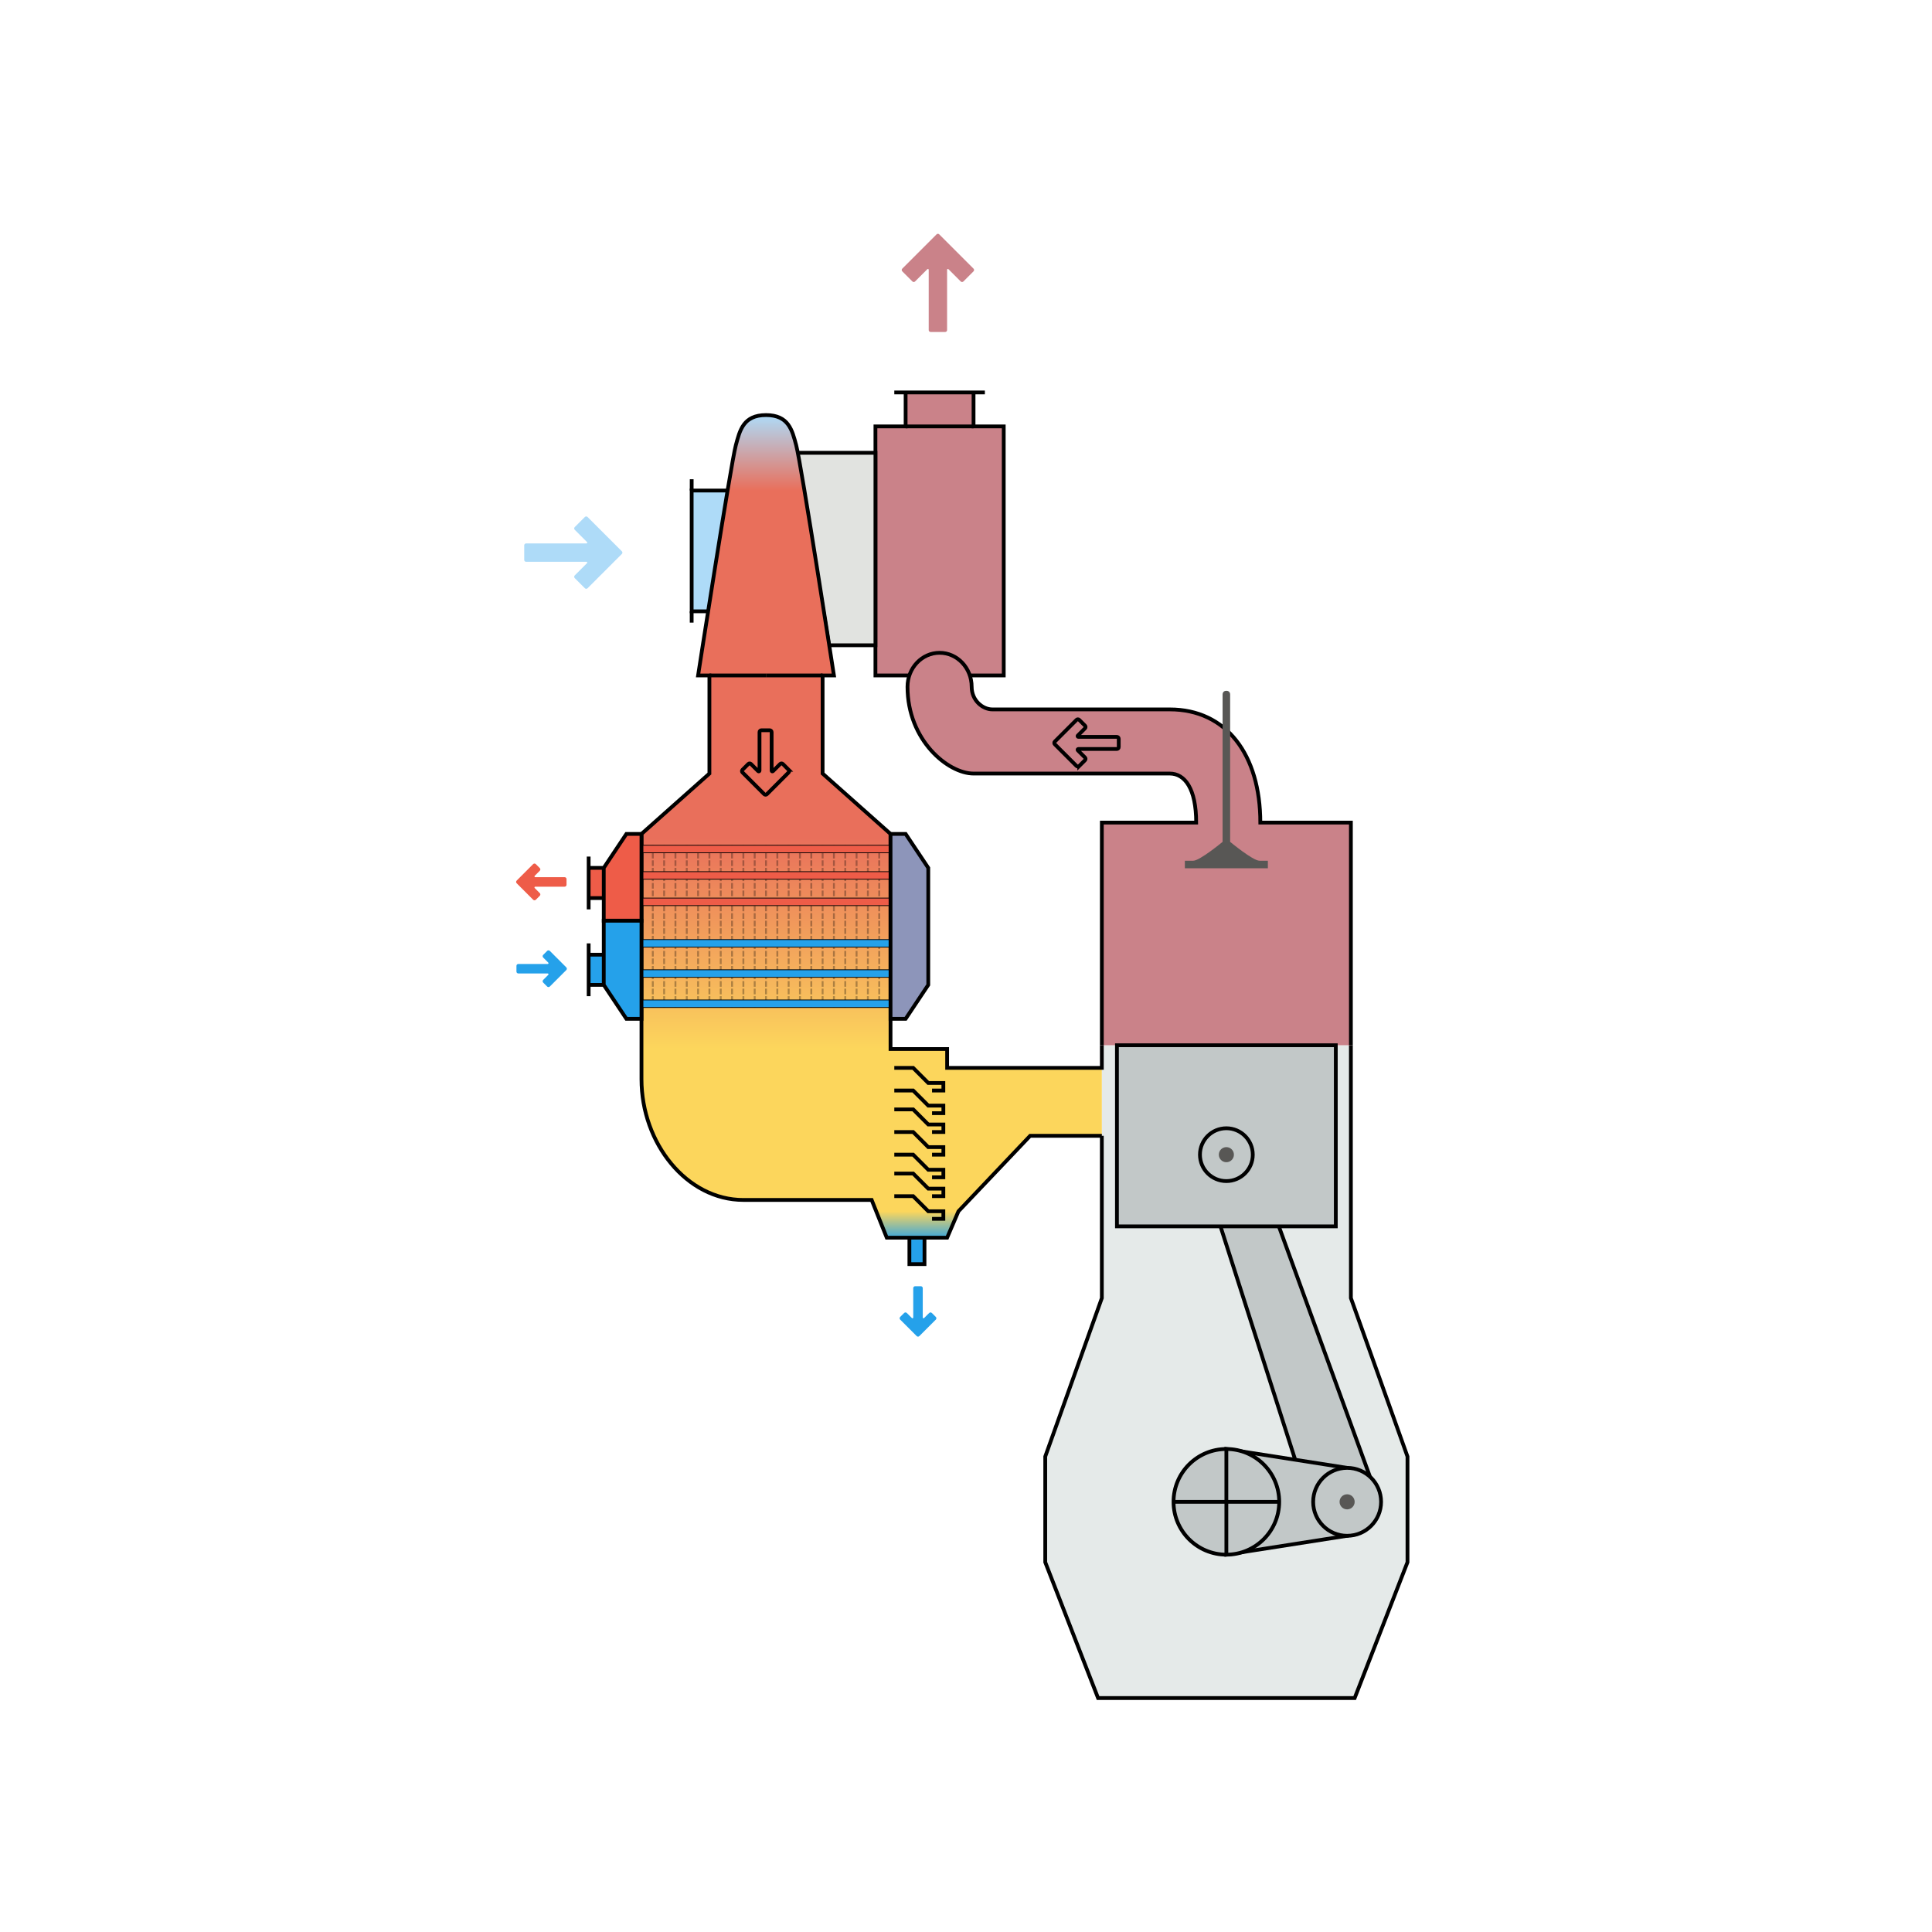
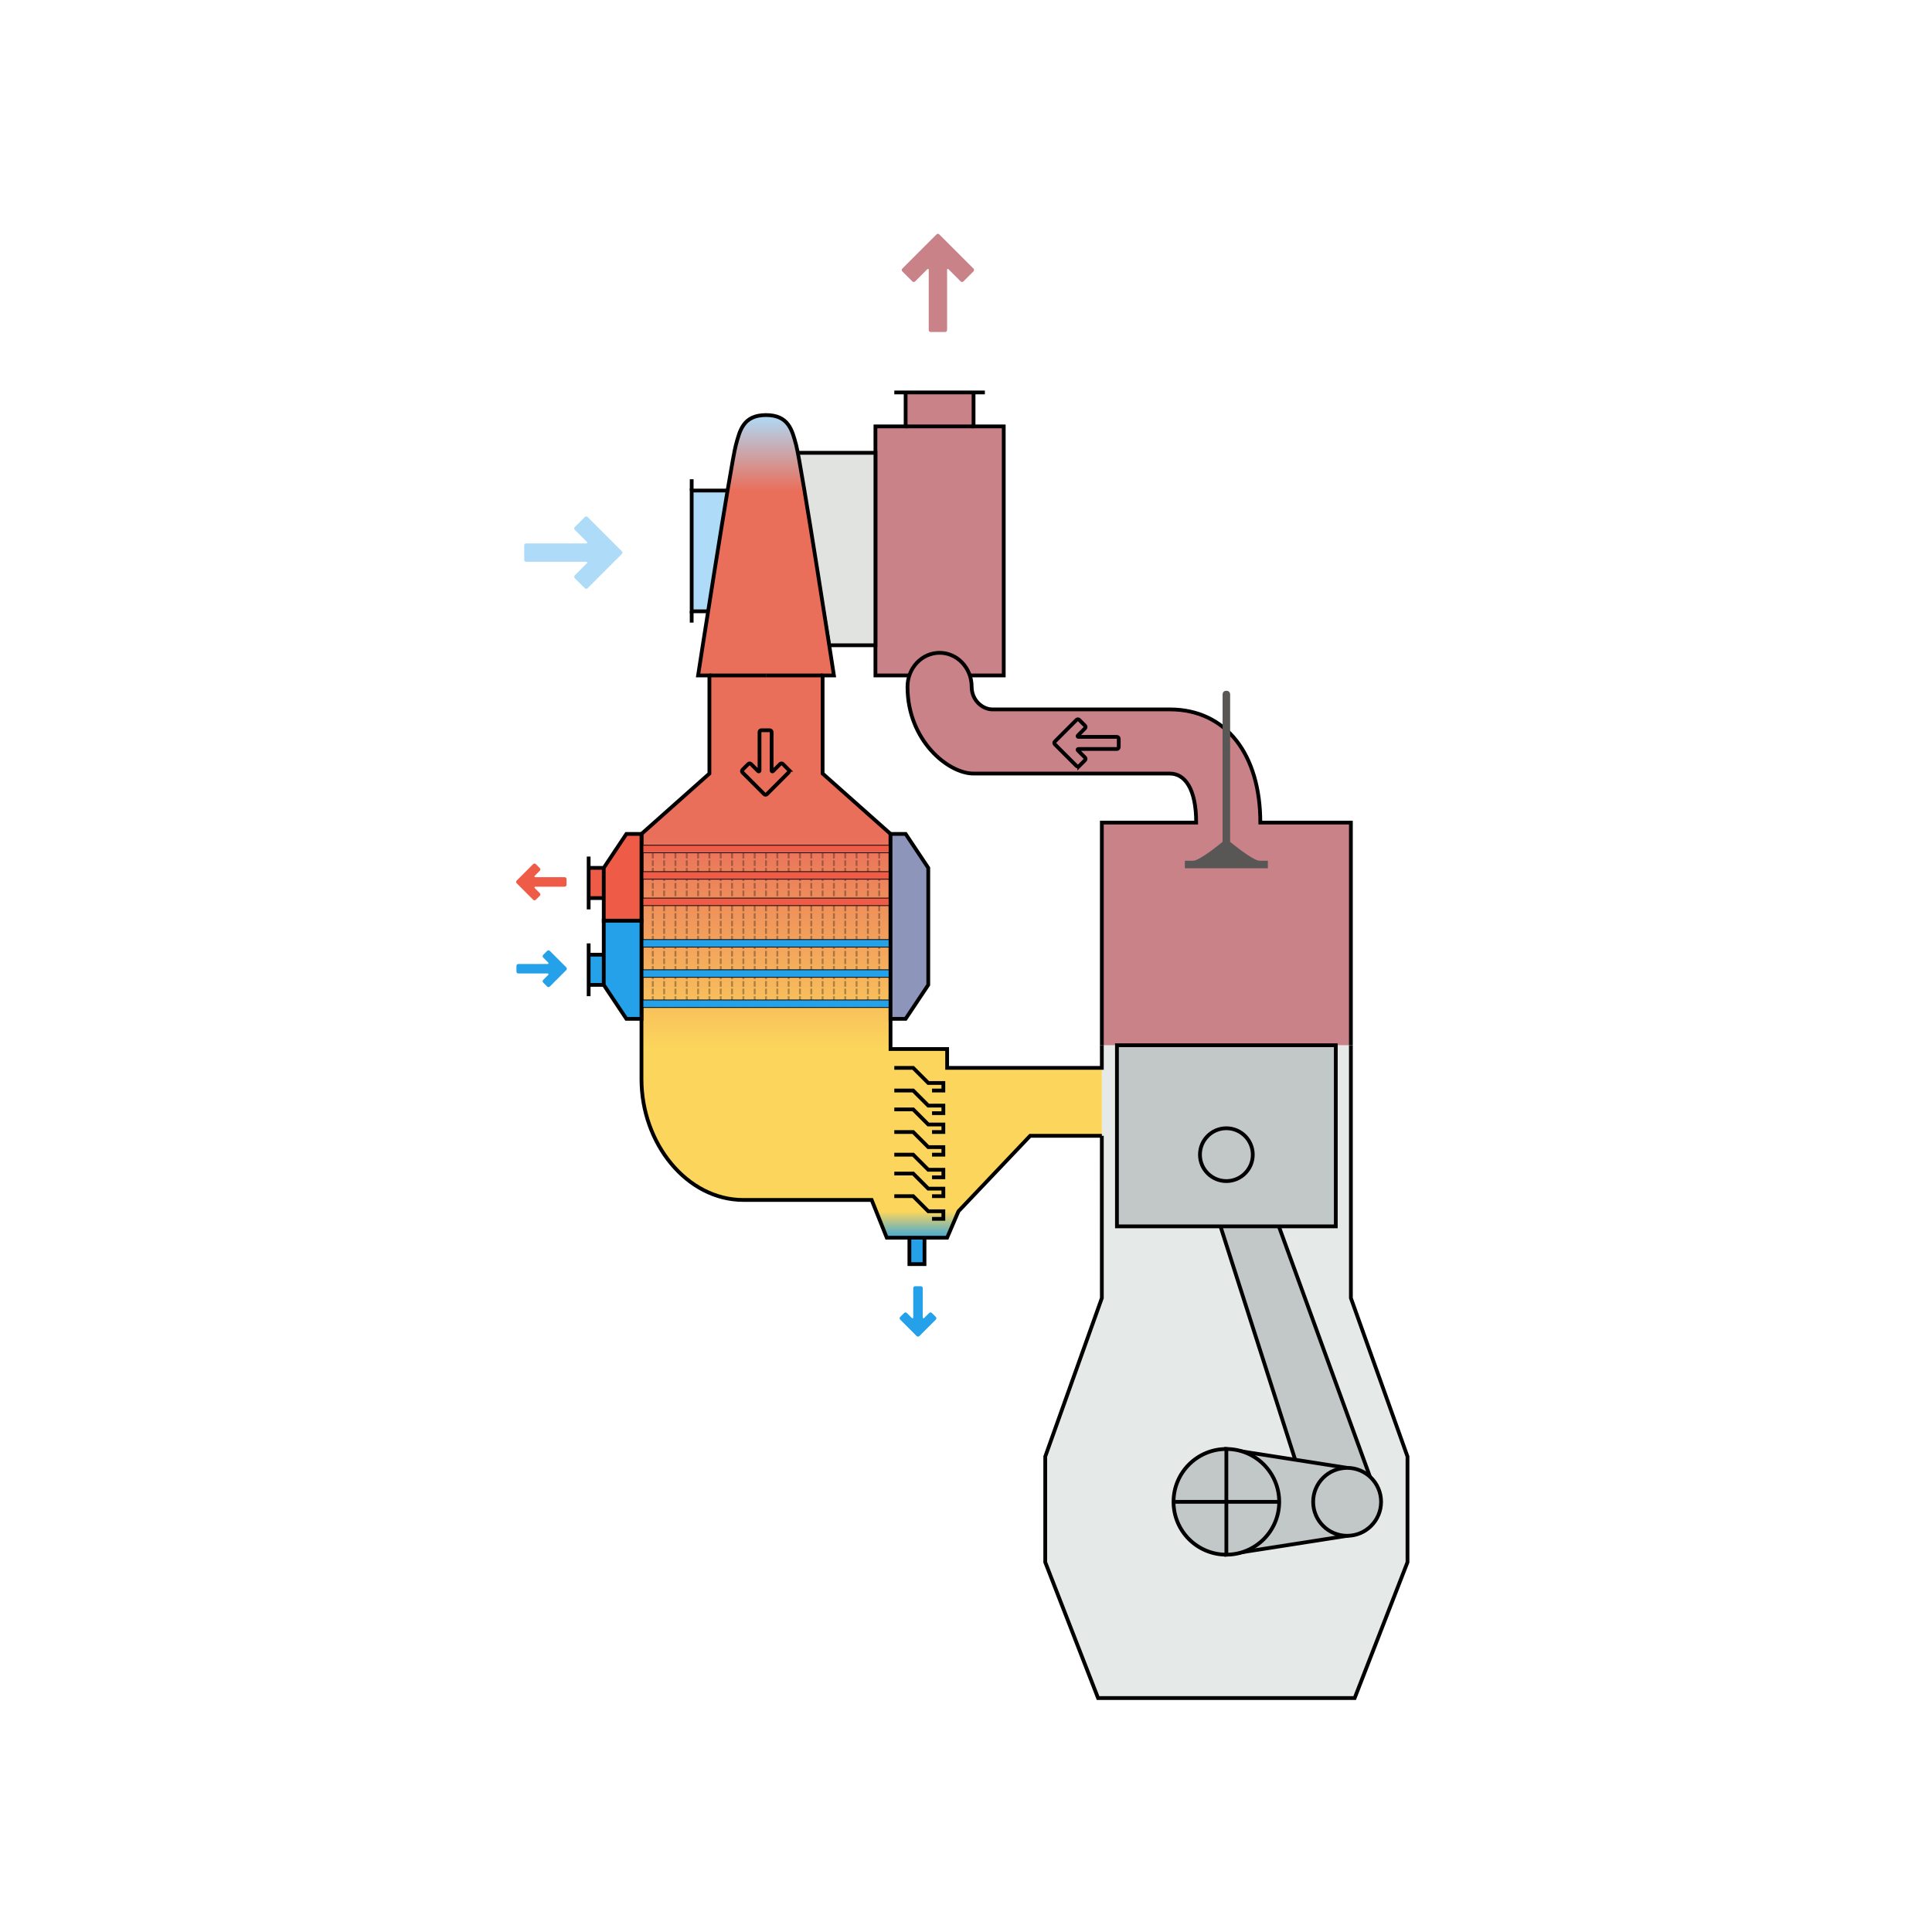
<svg xmlns="http://www.w3.org/2000/svg" viewBox="0 0 512 512">
  <defs>
    <linearGradient id="gradient" x1="200" x2="200" y1="335" y2="110" gradientUnits="userSpaceOnUse">
      <stop stop-color="#25a1ea" offset="0" />
      <stop stop-color="#25a1ea" offset=".027" />
      <stop stop-color="#fcd65c" offset=".062" />
      <stop stop-color="#fcd65c" offset=".253" />
      <stop stop-color="#e96f5b" offset=".502" />
      <stop stop-color="#e96f5b" offset=".911" />
      <stop stop-color="#aedbf8" offset="1" />
    </linearGradient>
  </defs>
  <path fill="#e5eae9" d="m358 277v67h-66v-67" />
  <g stroke="#000">
    <path fill="#e5eae9" d="m358 277v67l15 42v28l-14 36h-68l-14-36v-28l15-42-0.006-43" />
    <path fill="#ca8289" d="m258 104h3m-21 0h-3m20 75h9v-66h-8v-9h-18v9h-8v66h9" />
    <path fill="#ca8289" d="m292 277v-59h25c0-9-3-13-7-13h-52c-6.74 0-17.5-8.79-17.5-23 0-4.97 3.81-9 8.5-9s8.5 4.03 8.5 9c0 3.62 2.9 6 5.5 6h47c15 0 24 12 24 30h24v59" />
    <path fill="#e1e3e0" d="m232 171h-12.3l-8.4-51h20.7z" />
    <path fill="#aedbf8" d="m188 162h-4.7v-32h9.9z" />
    <path fill="url(#gradient)" d="m241 328h4m47-27h-19l-19 20-3 7h-6v7h-4v-7h-6l-4-10h-34c-15 0-27-15-27-32v-65l18-16v-26h-3s8.66-56 10-61c1.07-4 2-8 8-8s6.93 4 8 8c1.34 5 10 61 10 61h-3v26l18 16v57h15v5h41l-0.006-6" />
  </g>
  <g fill="#c2c8c8" stroke="#000">
    <path d="m318 308 13-4.74 33.3 91.5-16.6 6.02z" />
    <path d="m325 412 32-5v-18l-32-5z" />
    <path d="m296 277v48h58v-48z" />
    <circle r="14" cx="325" cy="398" />
    <circle r="9" cx="357" cy="398" />
    <circle r="7" cx="325" cy="306" />
  </g>
  <path fill="#25a1ea" d="m145 252-1.05 1.05a0.5 0.5 90 0 0 0 0.707l1.35 1.35a0.207 0.207 112 0 1-0.146 0.354h-7.79a0.5 0.5 135 0 0-0.5 0.5v1.52a0.5 0.5 45 0 0 0.5 0.5h7.79a0.207 0.207 67.5 0 1 0.146 0.354l-1.35 1.35a0.5 0.5 90 0 0 0 0.707l1.05 1.05a0.5 0.5 5.31e-5 0 0 0.707 0l4.37-4.37a0.5 0.5 90 0 0 0-0.707l-4.37-4.37a0.5 0.5 180 0 0-0.707 0z" />
  <path fill="#25a1ea" d="m248 349-1.05-1.05a0.5 0.5 180 0 0-0.707 0l-1.35 1.35a0.207 0.207 22.5 0 1-0.354-0.146v-7.79a0.5 0.5 45 0 0-0.5-0.5h-1.52a0.5 0.5 135 0 0-0.5 0.5v7.79a0.207 0.207 158 0 1-0.354 0.146l-1.35-1.35a0.5 0.5 8.14e-5 0 0-0.707 0l-1.05 1.05a0.5 0.5 90 0 0 0 0.707l4.37 4.37a0.5 0.5 0 0 0 0.707 0l4.37-4.37a0.5 0.5 90 0 0 0-0.707z" />
  <path fill="#ee5c48" d="m142 229 1.05 1.05a0.5 0.5 90 0 1 0 0.707l-1.35 1.35a0.207 0.207 67.5 0 0 0.146 0.354h7.79a0.5 0.5 45 0 1 0.5 0.5v1.52a0.5 0.5 135 0 1-0.5 0.5h-7.79a0.207 0.207 112 0 0-0.146 0.354l1.35 1.35a0.5 0.5 90 0 1 0 0.707l-1.05 1.05a0.5 0.5 180 0 1-0.707 0l-4.37-4.37a0.5 0.5 90 0 1 0-0.707l4.37-4.37a0.5 0.5 5.31e-5 0 1 0.707 0z" />
  <path fill="#aedbf8" d="m155 137-2.69 2.69a0.5 0.5 90 0 0 0 0.707l3.26 3.26a0.207 0.207 112 0 1-0.146 0.354h-16a0.5 0.5 135 0 0-0.5 0.5v3.87a0.5 0.5 45 0 0 0.5 0.5h16a0.207 0.207 67.5 0 1 0.146 0.354l-3.26 3.26a0.5 0.5 90 0 0 0 0.707l2.69 2.69a0.5 0.5 5.5e-5 0 0 0.707 0l9.09-9.09a0.5 0.5 90 0 0 0-0.707l-9.09-9.09a0.5 0.5 180 0 0-0.707 0z" />
  <path fill="#ca8289" d="m258 71.9-2.69 2.69a0.5 0.5 4.21e-5 0 1-0.707 0l-3.26-3.26a0.207 0.207 158 0 0-0.354 0.146v16a0.5 0.5 135 0 1-0.5 0.5h-3.87a0.5 0.5 45 0 1-0.5-0.5v-16a0.207 0.207 22.5 0 0-0.354-0.146l-3.26 3.26a0.5 0.5 180 0 1-0.707 2e-6l-2.69-2.69a0.5 0.5 90 0 1 0-0.707l9.09-9.09a0.5 0.5 0 0 1 0.707 0l9.09 9.09a0.5 0.5 90 0 1 0 0.707z" />
  <path fill="none" stroke="#000" d="m286 203 1.54-1.54a0.5 0.5 90 0 0 0-0.707l-1.91-1.91a0.207 0.207 112 0 1 0.146-0.354h10.2a0.5 0.5 135 0 0 0.5-0.5v-2.21a0.5 0.5 45 0 0-0.5-0.5h-10.2a0.207 0.207 67.5 0 1-0.146-0.354l1.91-1.91a0.5 0.5 90 0 0 0-0.707l-1.54-1.54a0.5 0.5 8.34e-5 0 0-0.707 0l-5.76 5.76a0.5 0.5 90 0 0 0 0.707l5.76 5.76a0.5 0.5 180 0 0 0.707 0z" />
  <path fill="none" stroke="#000" d="m209 204-1.54-1.54a0.5 0.5 180 0 0-0.707 0l-1.91 1.91a0.207 0.207 22.5 0 1-0.354-0.146v-10.2a0.5 0.5 45 0 0-0.5-0.5h-2.21a0.5 0.5 135 0 0-0.5 0.5v10.2a0.207 0.207 158 0 1-0.354 0.146l-1.91-1.91a0.5 0.5 1.28e-4 0 0-0.707 0l-1.54 1.54a0.5 0.5 90 0 0 0 0.707l5.76 5.76a0.5 0.5 180 0 0 0.707 0l5.76-5.76a0.5 0.5 90 0 0 0-0.707z" />
  <g fill="none" stroke="#000">
    <path d="m237 283h5l4 4h4v2h-3" />
    <path d="m237 289h5l4 4h4v2h-3" />
    <path d="m237 294h5l4 4h4v2h-3" />
    <path d="m237 300h5l4 4h4v2h-3" />
    <path d="m237 306h5l4 4h4v2h-3" />
    <path d="m237 311h5l4 4h4v2h-3" />
    <path d="m237 317h5l4 4h4v2h-3" />
    <path d="m188 179h15" />
    <path d="m183.3 130 6e-3 -3" />
    <path d="m183.3 162v3" />
    <path d="m203 179h15" />
  </g>
  <g fill="none" stroke="#000">
    <path d="m325 384v28" />
    <path d="m311 398h28" />
  </g>
  <g fill="none" stroke="#000" stroke-width="0.5" stroke-dasharray="1.5, 0.5" opacity="0.3">
    <path d="m173 224v43" />
    <path d="m176 224v43" />
    <path d="m179 224v43" />
    <path d="m182 224v43" />
    <path d="m185 224v43" />
    <path d="m188 224v43" />
    <path d="m191 224v43" />
    <path d="m194 224v43" />
    <path d="m197 224v43" />
    <path d="m200 224v43" />
    <path d="m203 224v43" />
    <path d="m206 224v43" />
    <path d="m209 224v43" />
    <path d="m212 224v43" />
    <path d="m215 224v43" />
    <path d="m218 224v43" />
    <path d="m221 224v43" />
    <path d="m224 224v43" />
    <path d="m227 224v43" />
    <path d="m230 224v43" />
    <path d="m233 224v43" />
  </g>
-   <circle fill="#585755" r="2" cx="325" cy="306" />
-   <circle fill="#585755" r="2" cx="357" cy="398" />
  <path fill="#585755" d="m326 184v39.1s6.03 5 7.77 5h2.23v2h-22v-2h2.23c1.73 0 7.77-5 7.77-5v-39.1s-1e-5 -0.939 1-0.939 1 0.939 1 0.939z" />
  <path fill="none" stroke="#000" d="m240 113h18" />
  <g fill="#25a1ea" stroke="#000" stroke-width=".2">
    <path d="m170 257h66v2h-66z" />
    <path d="m170 265h66v2h-66z" />
    <path d="m170 249h66v2h-66z" />
  </g>
  <g fill="#ee5c48" stroke="#000" stroke-width=".2">
    <path d="m170 238h66v2h-66z" />
    <path d="m170 231h66v2h-66z" />
    <path d="m170 224h66v2h-66z" />
  </g>
  <g stroke="#000">
    <path fill="#8d95ba" d="m236 270h4l6-9v-31l-6-9h-4z" />
    <path fill="#ee5c48" d="m170 221h-4l-6 9v14h10zm-14 17v3m0-11v-3m4 11h-4v-8h4" />
    <path fill="#25a1ea" d="m170 244h-10v17l6 9h4zm-14 17v3m0-11v-3m4 11h-4v-8h4" />
  </g>
</svg>
